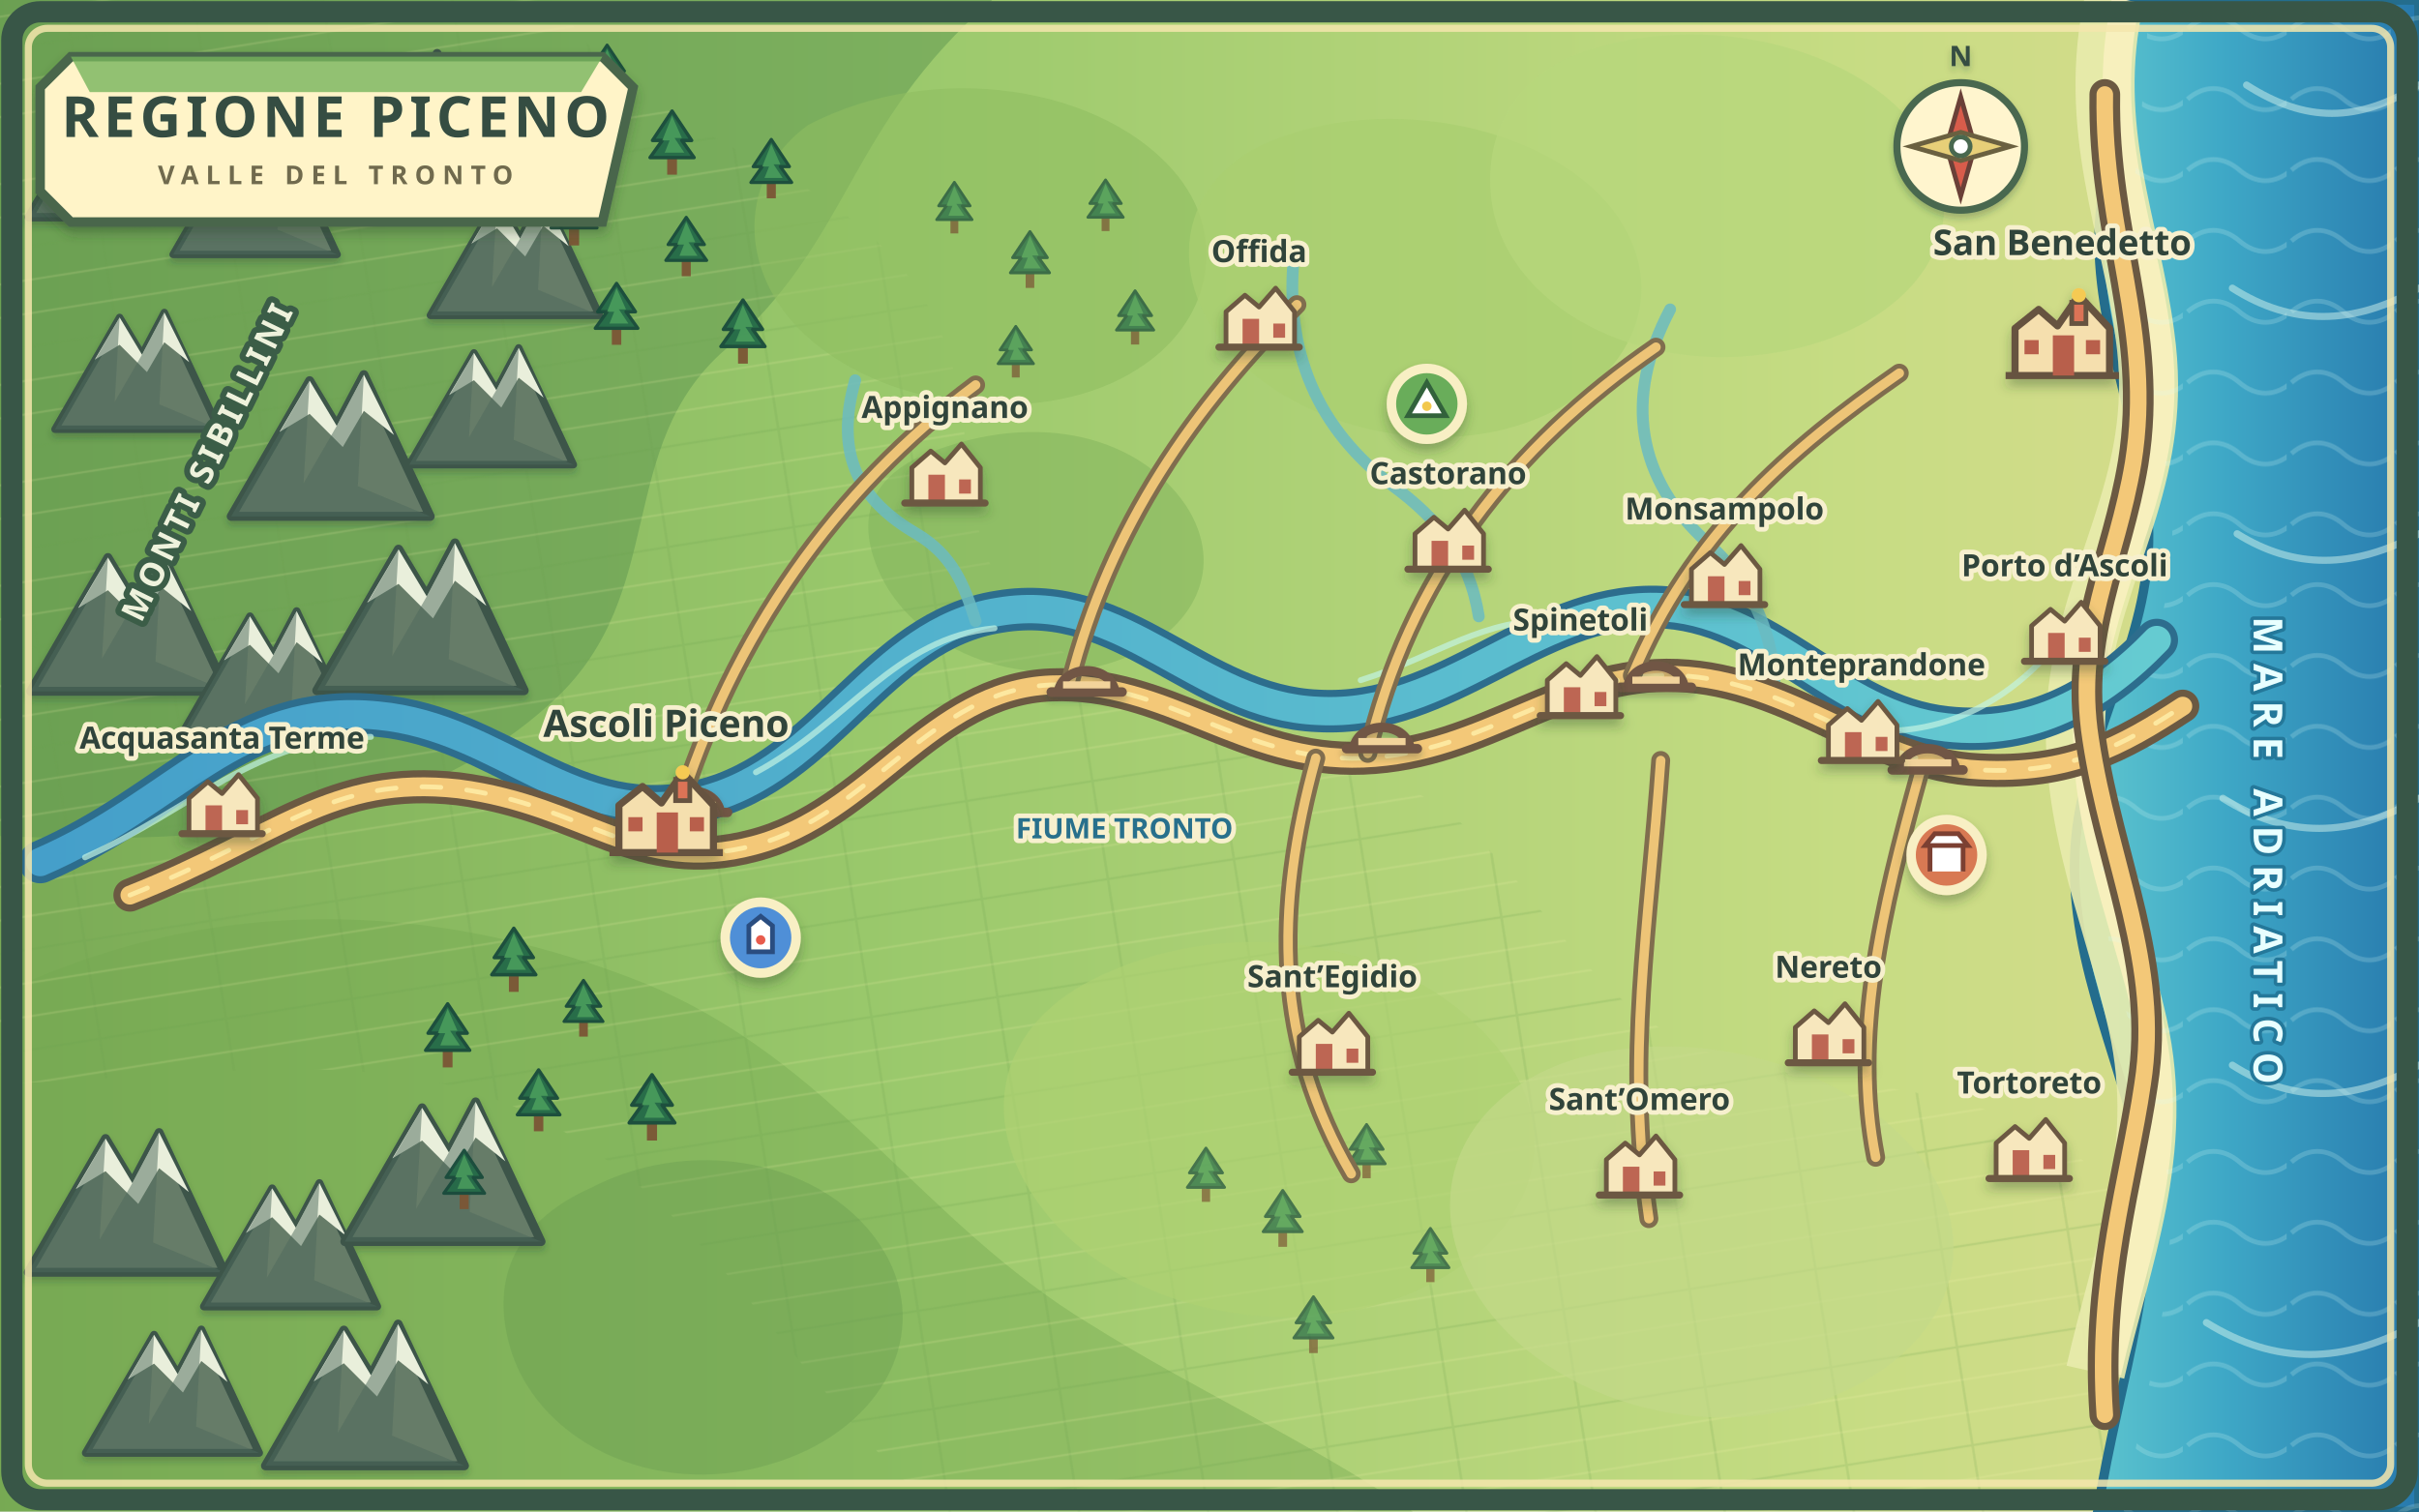
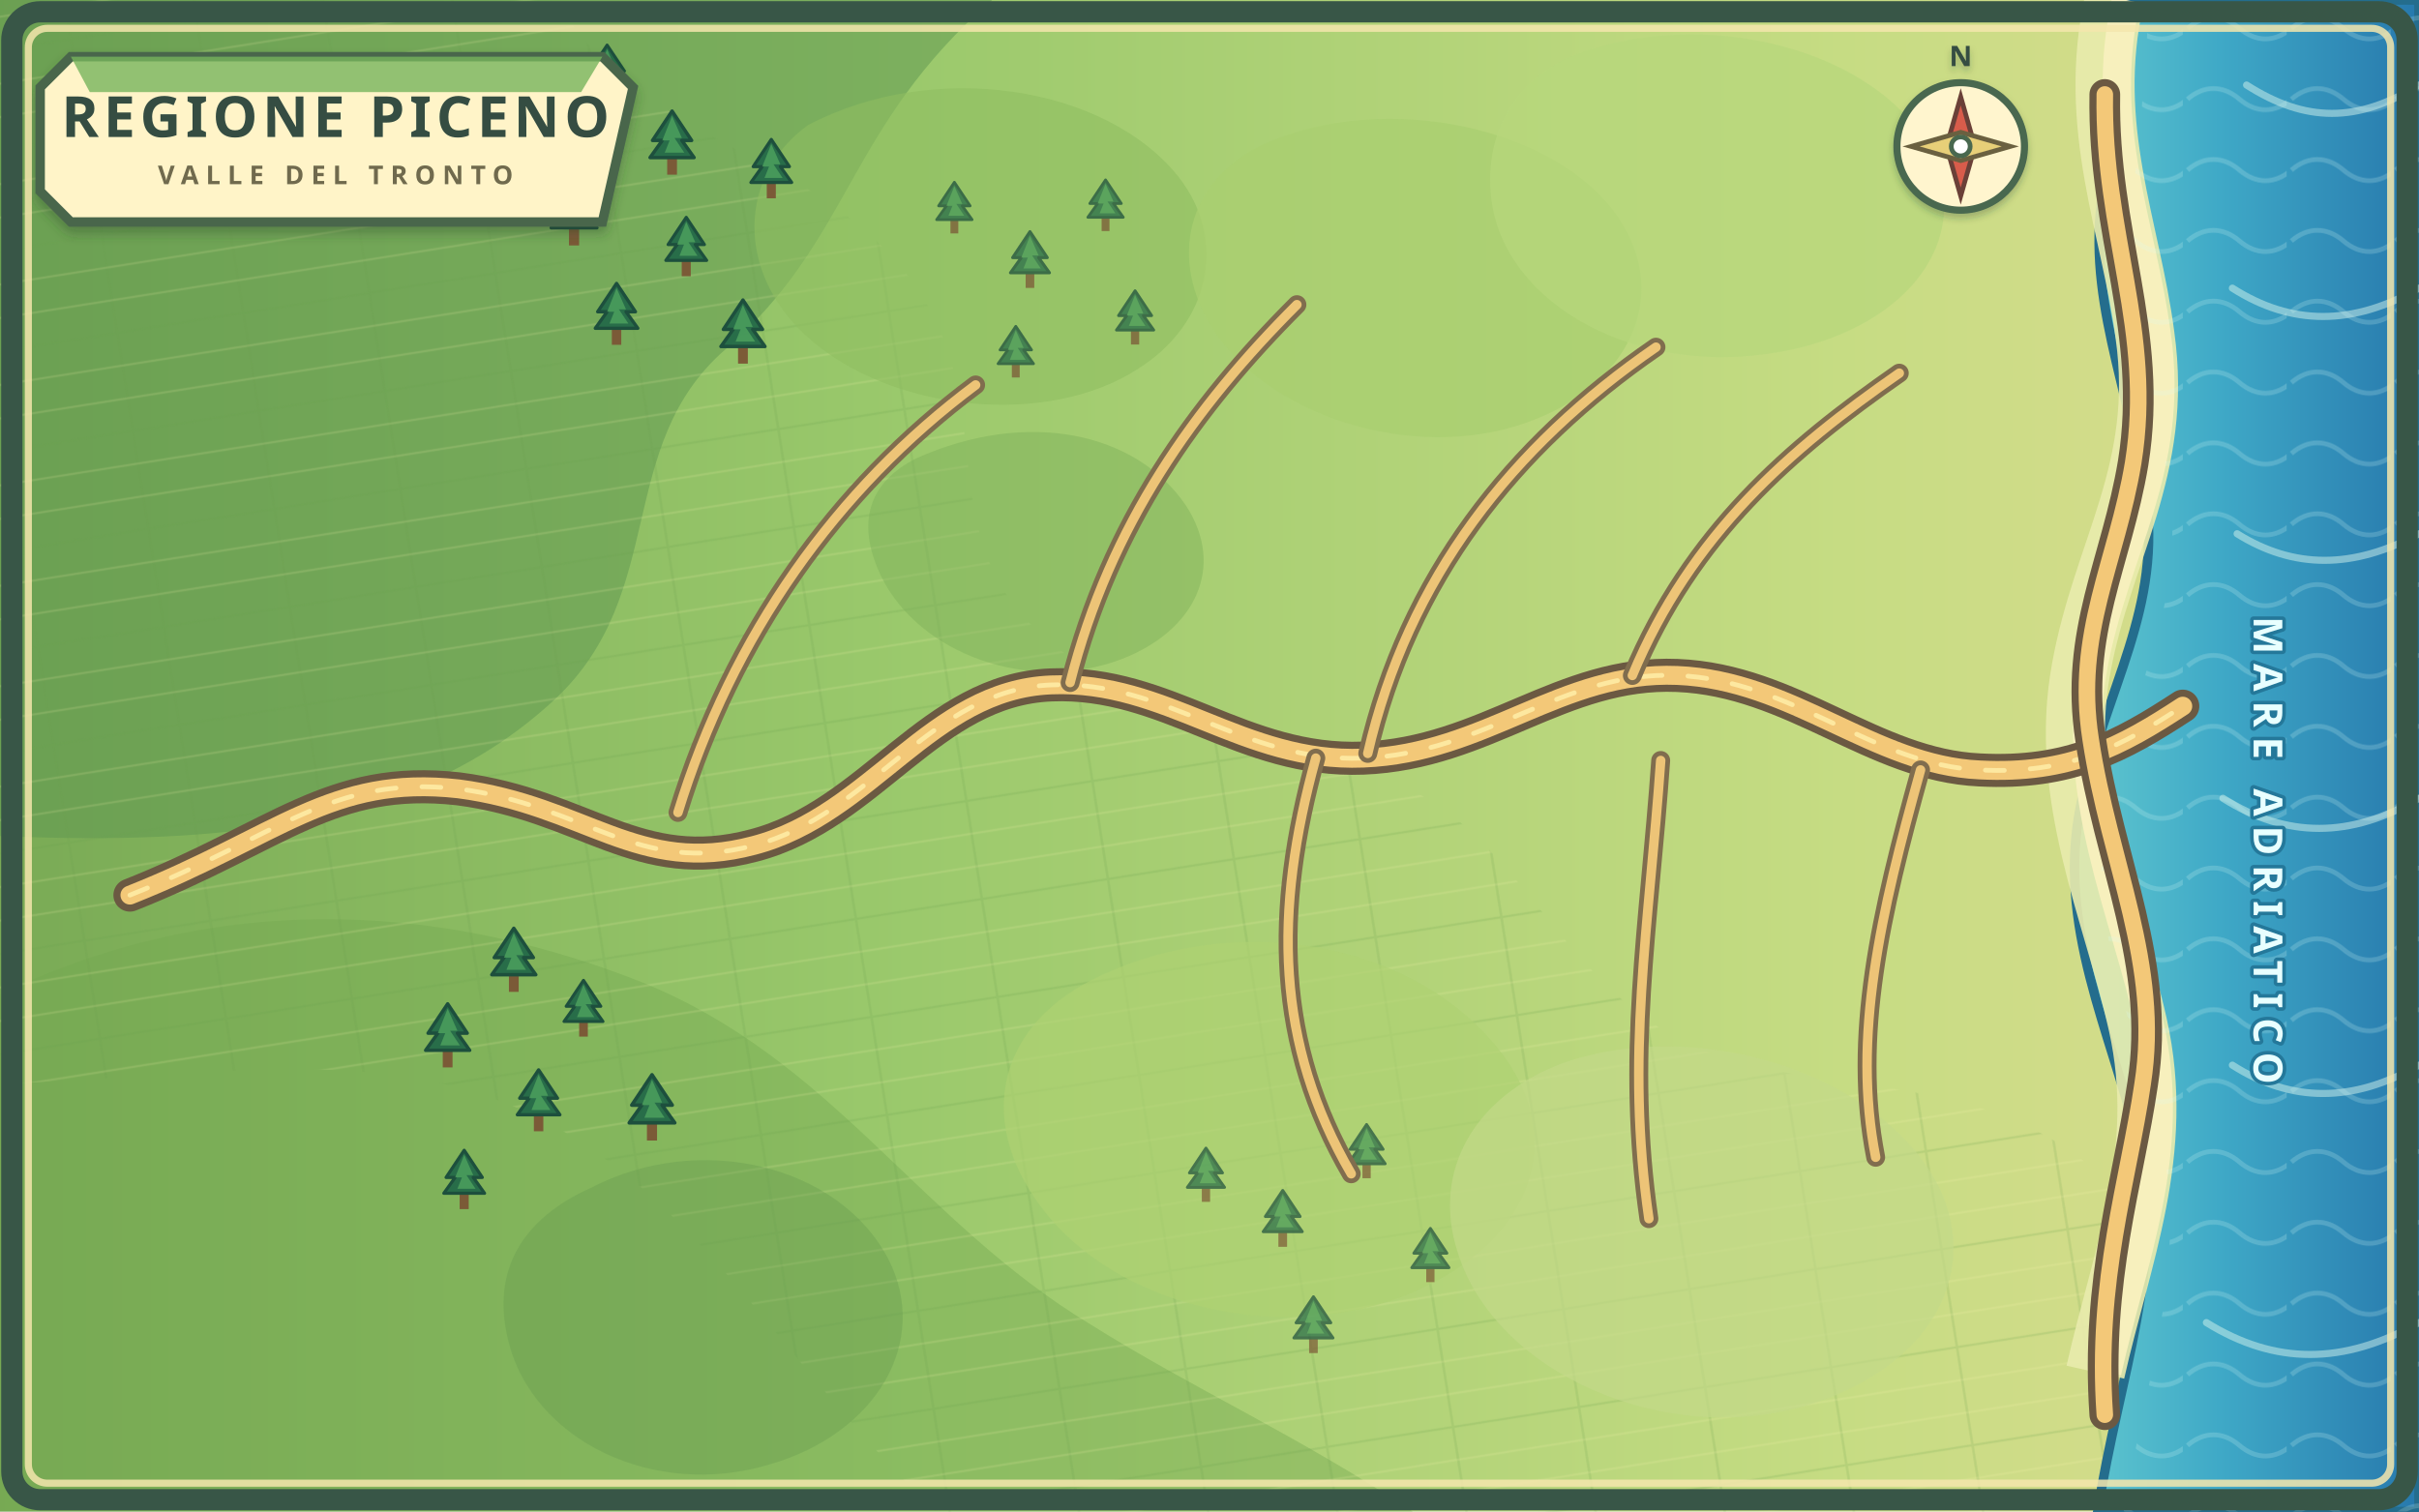
<svg xmlns="http://www.w3.org/2000/svg" width="1024" height="640" viewBox="0 0 1024 640" role="img" aria-labelledby="title desc">
+   <style>
+     #mountains,#water,#bridges,#settlements,#game-landmarks,#labels&gt;g,#labels&gt;text:first-of-type,#labels&gt;text:last-of-type{display:none}
+   </style>
  <defs>
    <linearGradient id="land" x1="0" y1="0" x2="1" y2="0">
      <stop offset="0" stop-color="#79aa55" />
      <stop offset="0.36" stop-color="#99c86b" />
      <stop offset="0.76" stop-color="#c6dc83" />
      <stop offset="1" stop-color="#e0dc91" />
    </linearGradient>
    <linearGradient id="sea" x1="0" y1="0" x2="1" y2="0">
      <stop offset="0" stop-color="#61c8cf" />
      <stop offset="0.42" stop-color="#3fa9c7" />
      <stop offset="1" stop-color="#2779ad" />
    </linearGradient>
    <linearGradient id="river" x1="0" y1="0" x2="1" y2="0">
      <stop offset="0" stop-color="#459fca" />
      <stop offset="1" stop-color="#65cbd1" />
    </linearGradient>
    <pattern id="fields" width="54" height="42" patternUnits="userSpaceOnUse" patternTransform="rotate(-9)">
      <path d="M0 21H54M27 0V42" fill="none" stroke="#6a9e50" stroke-width="1" opacity=".18" />
      <path d="M0 7H54M0 35H54" fill="none" stroke="#fff6b0" stroke-width="1" opacity=".13" />
    </pattern>
    <pattern id="waves" width="44" height="30" patternUnits="userSpaceOnUse">
      <path d="M2 12c7-6 15-6 22 0s15 6 22 0" fill="none" stroke="#d8fbf6" stroke-width="2" opacity=".2" />
    </pattern>
    <filter id="shadow" x="-30%" y="-30%" width="160%" height="170%">
      <feDropShadow dx="0" dy="3" stdDeviation="2.5" flood-color="#28462f" flood-opacity=".35" />
    </filter>
    <filter id="softShadow" x="-30%" y="-30%" width="160%" height="170%">
      <feDropShadow dx="0" dy="2" stdDeviation="1.5" flood-color="#213b35" flood-opacity=".28" />
    </filter>
    <symbol id="tree" viewBox="0 0 24 28">
      <path d="M10 20h4v7h-4z" fill="#7b5635" />
      <path d="M12 1 4 13h4L3 20h18l-5-7h4z" fill="#246a48" stroke="#194b3b" stroke-width="1.4" stroke-linejoin="round" />
      <path d="M12 3 8 13h3l-2 5h8l-4-6h3z" fill="#50a75f" opacity=".72" />
    </symbol>
    <symbol id="mountain" viewBox="0 0 72 58">
      <path d="M3 53 29 8l9 15L47 6l22 47z" fill="#667b68" stroke="#3c554a" stroke-width="3" stroke-linejoin="round" />
      <path d="m19 25 10-17 9 15 9-17 10 20-10-8-7 12-11-11z" fill="#e9efdb" />
      <path d="M3 53 29 8l-2 34 11-19 9-17-2 37 24 10z" fill="#4d695b" opacity=".5" />
    </symbol>
    <symbol id="town" viewBox="0 0 38 34">
      <path d="M5 15 13 8l6 5 7-8 8 10v15H5z" fill="#f7e7bd" stroke="#6c5942" stroke-width="2" stroke-linejoin="round" />
      <path d="M12 18h7v12h-7zm13 2h5v6h-5z" fill="#bd6652" />
      <path d="M2 30h34" stroke="#6c5942" stroke-width="3" stroke-linecap="round" />
    </symbol>
    <symbol id="city" viewBox="0 0 54 48">
      <path d="M3 42h48M7 42V22l10-8 8 7 9-13 13 14v20" fill="#f5dfae" stroke="#66533f" stroke-width="3" stroke-linejoin="round" />
      <path d="M23 42V25h9v17M11 27h6v6h-6zm26 0h6v6h-6z" fill="#b85e4c" />
      <path d="M31 11h6v9h-6z" fill="#dc7357" stroke="#66533f" stroke-width="2" />
      <circle cx="34" cy="8" r="3" fill="#f5ca53" />
    </symbol>
    <symbol id="bridge" viewBox="0 0 34 18">
      <path d="M2 15h30M5 15C7 3 27 3 29 15" fill="none" stroke="#715745" stroke-width="4" stroke-linecap="round" />
      <path d="M7 12h20" stroke="#f2d39b" stroke-width="3" />
    </symbol>
  </defs>
  <g id="background">
    <rect width="1024" height="640" fill="url(#land)" />
    <path d="M0 0h420C358 54 361 101 307 148c-47 41-24 103-72 148-58 54-139 62-235 58z" fill="#5d9650" opacity=".5" />
    <path d="M0 421c98-47 194-36 272-5 81 33 117 101 190 145 43 27 86 46 136 79H0z" fill="#73a84f" opacity=".4" />
    <path d="M235 0c39 63 110 63 151 119 37 50 9 103 50 145 44 46 132 43 182 84 39 33 57 86 119 102 54 14 109 6 156 51v139H396c-61-59-91-117-148-155-70-47-146-30-248-26V0z" fill="url(#fields)" />
  </g>
  <g id="sea">
    <path d="M900 0h124v640H888c9-58 29-105 17-156-11-47-35-92-24-144 10-48 35-83 27-132-9-53-28-91-15-140z" fill="url(#sea)" stroke="#246d8d" stroke-width="4" />
    <path d="M895 0c-12 54 7 96 13 142 8 57-18 91-27 141-10 54 13 102 24 151 12 54-7 98-18 147" fill="none" stroke="#e9ebad" stroke-width="25" opacity=".9" />
    <path d="M900 0c-12 54 7 96 13 142 8 57-18 91-27 141-10 54 13 102 24 151 12 54-7 98-18 147" fill="none" stroke="#f7f0bd" stroke-width="12" />
    <path d="M910 0h114v640H899c10-59 27-104 16-157-11-50-33-93-23-141 10-50 34-86 26-137-8-52-25-90-13-137z" fill="url(#waves)" />
    <path d="M951 36c25 16 47 16 73 0M945 122c25 16 51 16 79 0M947 226c24 15 49 15 77 0M941 338c27 17 54 17 83 0M945 451c25 16 51 16 79 0M934 560c29 18 58 18 90 0" fill="none" stroke="#d9f7ee" stroke-width="3" opacity=".48" stroke-linecap="round" />
  </g>
  <g id="terrain-details">
    <path d="M342 53c53-28 126-17 157 22 21 27 13 62-17 81-38 25-105 19-141-14-30-28-28-68 1-89z" fill="#8fbd60" opacity=".58" />
    <path d="M535 61c52-23 124-7 150 31 23 34 4 72-39 87-48 17-111-3-134-42-18-31-7-62 23-76z" fill="#a9cf70" opacity=".75" />
    <path d="M670 22c58-20 131 2 149 46 16 39-18 75-72 82-59 8-113-24-116-69-2-28 13-50 39-59z" fill="#b7d77c" opacity=".72" />
    <path d="M462 415c55-28 127-19 166 22 37 38 25 84-25 108-52 25-125 12-160-31-30-37-22-78 19-99z" fill="#aed172" opacity=".66" />
    <path d="M662 450c58-20 135 5 159 53 18 38-6 77-56 92-59 18-132-13-148-65-11-34 7-66 45-80z" fill="#c3d989" opacity=".68" />
    <path d="M250 503c46-24 105-10 126 30 18 35-5 74-50 87-49 15-101-10-111-53-7-29 6-51 35-64z" fill="#65994e" opacity=".35" />
    <path d="M388 194c47-21 93-11 114 20 17 26 4 53-27 65-39 15-86-2-102-35-11-23-5-40 15-50z" fill="#7caf57" opacity=".43" />
  </g>
  <g id="mountains" filter="url(#softShadow)">
    <use href="#mountain" x="8" y="28" width="88" height="70" />
    <use href="#mountain" x="70" y="52" width="76" height="61" />
    <use href="#mountain" x="125" y="15" width="92" height="74" />
    <use href="#mountain" x="179" y="76" width="78" height="63" />
    <use href="#mountain" x="20" y="126" width="76" height="61" />
    <use href="#mountain" x="94" y="151" width="92" height="74" />
    <use href="#mountain" x="170" y="141" width="76" height="61" />
    <use href="#mountain" x="9" y="226" width="91" height="73" />
    <use href="#mountain" x="74" y="252" width="79" height="64" />
    <use href="#mountain" x="130" y="222" width="96" height="77" />
    <use href="#mountain" x="8" y="472" width="91" height="73" />
    <use href="#mountain" x="83" y="494" width="80" height="65" />
    <use href="#mountain" x="142" y="459" width="91" height="73" />
    <use href="#mountain" x="33" y="556" width="80" height="65" />
    <use href="#mountain" x="108" y="553" width="93" height="74" />
  </g>
  <g id="forests" opacity=".96">
    <g>
      <use href="#tree" x="218" y="35" width="24" height="28" />
      <use href="#tree" x="246" y="18" width="22" height="26" />
      <use href="#tree" x="272" y="46" width="25" height="29" />
      <use href="#tree" x="230" y="75" width="26" height="30" />
      <use href="#tree" x="279" y="91" width="23" height="27" />
      <use href="#tree" x="315" y="58" width="23" height="27" />
      <use href="#tree" x="249" y="119" width="24" height="28" />
      <use href="#tree" x="302" y="126" width="25" height="29" />
    </g>
    <g>
      <use href="#tree" x="205" y="392" width="25" height="29" />
      <use href="#tree" x="236" y="414" width="22" height="26" />
      <use href="#tree" x="177" y="424" width="25" height="29" />
      <use href="#tree" x="216" y="452" width="24" height="28" />
      <use href="#tree" x="263" y="454" width="26" height="30" />
      <use href="#tree" x="185" y="486" width="23" height="27" />
    </g>
    <g opacity=".75">
      <use href="#tree" x="394" y="76" width="20" height="24" />
      <use href="#tree" x="425" y="97" width="22" height="26" />
      <use href="#tree" x="458" y="75" width="20" height="24" />
      <use href="#tree" x="470" y="122" width="21" height="25" />
      <use href="#tree" x="420" y="137" width="20" height="24" />
    </g>
    <g opacity=".72">
      <use href="#tree" x="500" y="485" width="21" height="25" />
      <use href="#tree" x="532" y="503" width="22" height="26" />
      <use href="#tree" x="568" y="475" width="21" height="25" />
      <use href="#tree" x="595" y="519" width="21" height="25" />
      <use href="#tree" x="545" y="548" width="22" height="26" />
    </g>
  </g>
  <g id="water">
    <path d="M17 365c58-25 83-68 143-62 53 5 82 49 137 36 53-13 74-72 126-80 53-9 84 40 135 42 55 3 91-45 143-44 48 1 76 46 123 51 36 4 65-12 89-37" fill="none" stroke="#2d6d8d" stroke-width="18" stroke-linecap="round" stroke-linejoin="round" />
    <path d="M17 365c58-25 83-68 143-62 53 5 82 49 137 36 53-13 74-72 126-80 53-9 84 40 135 42 55 3 91-45 143-44 48 1 76 46 123 51 36 4 65-12 89-37" fill="none" stroke="url(#river)" stroke-width="12" stroke-linecap="round" stroke-linejoin="round" />
    <path d="M36 363c45-20 73-51 121-51m163 15c39-21 59-57 101-61m155 22c32-10 53-27 83-25m128 46c29 3 55-7 76-28" fill="none" stroke="#c2f3e3" stroke-width="2.5" opacity=".7" stroke-linecap="round" />
    <path d="M362 161c-9 32 2 51 26 65 15 9 20 21 25 37M548 106c-5 43 10 76 42 100 19 14 32 30 36 55M707 131c-20 38-14 72 16 99 20 18 30 43 28 69" fill="none" stroke="#6bbbc1" stroke-width="5" stroke-linecap="round" opacity=".85" />
  </g>
  <g id="roads" fill="none" stroke-linecap="round" stroke-linejoin="round">
    <path d="M55 379c63-25 85-51 139-45 54 7 76 37 125 24 50-13 75-66 126-68 49-2 81 33 132 31 52-2 84-37 133-35 49 2 83 38 128 40 38 2 60-10 86-27" stroke="#6b5942" stroke-width="14" />
    <path d="M55 379c63-25 85-51 139-45 54 7 76 37 125 24 50-13 75-66 126-68 49-2 81 33 132 31 52-2 84-37 133-35 49 2 83 38 128 40 38 2 60-10 86-27" stroke="#f3c878" stroke-width="8" />
    <path d="M55 379c63-25 85-51 139-45 54 7 76 37 125 24 50-13 75-66 126-68 49-2 81 33 132 31 52-2 84-37 133-35 49 2 83 38 128 40 38 2 60-10 86-27" stroke="#fff0aa" stroke-width="2" stroke-dasharray="8 11" opacity=".8" />
    <path d="M891 40c-1 59 21 100 12 156-7 42-25 72-18 117 8 53 30 95 22 146-6 41-20 83-16 140" stroke="#6b5942" stroke-width="13" />
    <path d="M891 40c-1 59 21 100 12 156-7 42-25 72-18 117 8 53 30 95 22 146-6 41-20 83-16 140" stroke="#f3c878" stroke-width="7" />
    <path d="M287 344c23-75 67-137 126-181M453 289c17-67 53-117 96-160M579 319c17-74 61-130 122-172M691 286c25-60 67-96 113-128M703 322c-5 71-15 125-5 194M813 326c-17 61-29 113-19 164M557 321c-18 65-17 121 15 176" stroke="#806d4e" stroke-width="8" />
    <path d="M287 344c23-75 67-137 126-181M453 289c17-67 53-117 96-160M579 319c17-74 61-130 122-172M691 286c25-60 67-96 113-128M703 322c-5 71-15 125-5 194M813 326c-17 61-29 113-19 164M557 321c-18 65-17 121 15 176" stroke="#edc477" stroke-width="4" />
  </g>
  <g id="bridges" filter="url(#softShadow)">
    <use href="#bridge" x="276" y="329" width="34" height="18" />
    <use href="#bridge" x="443" y="278" width="34" height="18" />
    <use href="#bridge" x="568" y="302" width="34" height="18" />
    <use href="#bridge" x="684" y="276" width="34" height="18" />
    <use href="#bridge" x="799" y="311" width="34" height="18" />
  </g>
  <g id="settlements" filter="url(#shadow)">
    <use href="#town" x="75" y="323" width="38" height="34" />
    <use href="#city" x="255" y="319" width="54" height="48" />
    <use href="#town" x="381" y="183" width="38" height="34" />
    <use href="#town" x="514" y="117" width="38" height="34" />
    <use href="#town" x="594" y="211" width="38" height="34" />
    <use href="#town" x="650" y="273" width="38" height="34" />
    <use href="#town" x="711" y="226" width="38" height="34" />
    <use href="#town" x="769" y="292" width="38" height="34" />
    <use href="#city" x="846" y="117" width="54" height="48" />
    <use href="#town" x="855" y="250" width="38" height="34" />
    <use href="#town" x="545" y="424" width="38" height="34" />
    <use href="#town" x="675" y="476" width="38" height="34" />
    <use href="#town" x="755" y="420" width="38" height="34" />
    <use href="#town" x="840" y="469" width="38" height="34" />
  </g>
  <g id="labels" font-family="Trebuchet MS,Segoe UI,sans-serif" text-anchor="middle" fill="#30443b" stroke="#f7f0ce" stroke-width="4" paint-order="stroke" stroke-linejoin="round">
    <g font-size="13" font-weight="700">
      <text x="94" y="317">Acquasanta Terme</text>
      <text x="282" y="312" font-size="16">Ascoli Piceno</text>
      <text x="400" y="177">Appignano</text>
      <text x="533" y="111">Offida</text>
      <text x="613" y="205">Castorano</text>
      <text x="669" y="267">Spinetoli</text>
      <text x="730" y="220">Monsampolo</text>
      <text x="788" y="286">Monteprandone</text>
      <text x="873" y="108" font-size="15">San Benedetto</text>
      <text x="874" y="244">Porto d’Ascoli</text>
      <text x="564" y="418">Sant’Egidio</text>
      <text x="694" y="470">Sant’Omero</text>
      <text x="774" y="414">Nereto</text>
      <text x="859" y="463">Tortoreto</text>
    </g>
    <text x="476" y="355" font-size="12" font-weight="700" fill="#28708c">FIUME TRONTO</text>
    <text x="954" y="360" transform="rotate(90 954 360)" font-size="17" font-weight="700" letter-spacing="4" fill="#e8ffff" stroke="#24789a" stroke-width="3">MARE ADRIATICO</text>
    <text x="92" y="198" transform="rotate(-64 92 198)" font-size="14" font-weight="700" letter-spacing="2" fill="#eef2dc" stroke="#3b5d47" stroke-width="5">MONTI SIBILLINI</text>
  </g>
  <g id="game-landmarks" filter="url(#shadow)">
    <g transform="translate(322 397)">
      <circle r="15" fill="#4f8fd7" stroke="#f8efc4" stroke-width="4" />
      <path d="M-5 6V-5l5-4 5 4V6z" fill="#fff" stroke="#294e80" stroke-width="2" />
      <circle cy="1" r="2" fill="#e85b4d" />
    </g>
    <g transform="translate(604 171)">
      <circle r="15" fill="#69ad5a" stroke="#f8efc4" stroke-width="4" />
      <path d="M0-9 8 5H-8z" fill="#fff" stroke="#32623b" stroke-width="2" />
      <circle cy="1" r="2" fill="#f2c84d" />
    </g>
    <g transform="translate(824 362)">
      <circle r="15" fill="#d87952" stroke="#f8efc4" stroke-width="4" />
      <path d="M-7 7V-4h14V7M-9-4h18L5-9H-5z" fill="#fff" stroke="#7b3f31" stroke-width="2" />
    </g>
  </g>
  <g id="title-card" filter="url(#shadow)">
    <path d="M30 24h225l13 13-13 57H30L17 81V37z" fill="#fff4c8" stroke="#48664c" stroke-width="4" />
    <path d="M30 24h225l-9 15H38z" fill="#77b45c" opacity=".8" />
    <text x="142" y="58" text-anchor="middle" font-family="Trebuchet MS,Segoe UI,sans-serif" font-size="24" font-weight="800" fill="#344d42" letter-spacing="2">REGIONE PICENO</text>
    <text x="142" y="78" text-anchor="middle" font-family="Trebuchet MS,Segoe UI,sans-serif" font-size="11" font-weight="700" fill="#6f6a4d" letter-spacing="3">VALLE DEL TRONTO</text>
  </g>
  <g id="compass" transform="translate(830 62)" filter="url(#softShadow)">
    <circle r="27" fill="#fff5ce" stroke="#49674f" stroke-width="3" />
    <path d="M0-21 6 0 0 21-6 0z" fill="#d85c4b" stroke="#6b4137" stroke-width="2" />
    <path d="M-21 0 0-6 21 0 0 6z" fill="#e7cf78" stroke="#6b6140" stroke-width="2" />
    <circle r="4" fill="#fff" stroke="#49674f" stroke-width="2" />
    <text x="0" y="-34" text-anchor="middle" font-family="Trebuchet MS,Segoe UI,sans-serif" font-size="12" font-weight="800" fill="#344d42">N</text>
  </g>
  <rect x="5" y="5" width="1014" height="630" rx="12" fill="none" stroke="#385647" stroke-width="9" />
  <rect x="12" y="12" width="1000" height="616" rx="8" fill="none" stroke="#f4e6ad" stroke-width="3" opacity=".85" />
</svg>
